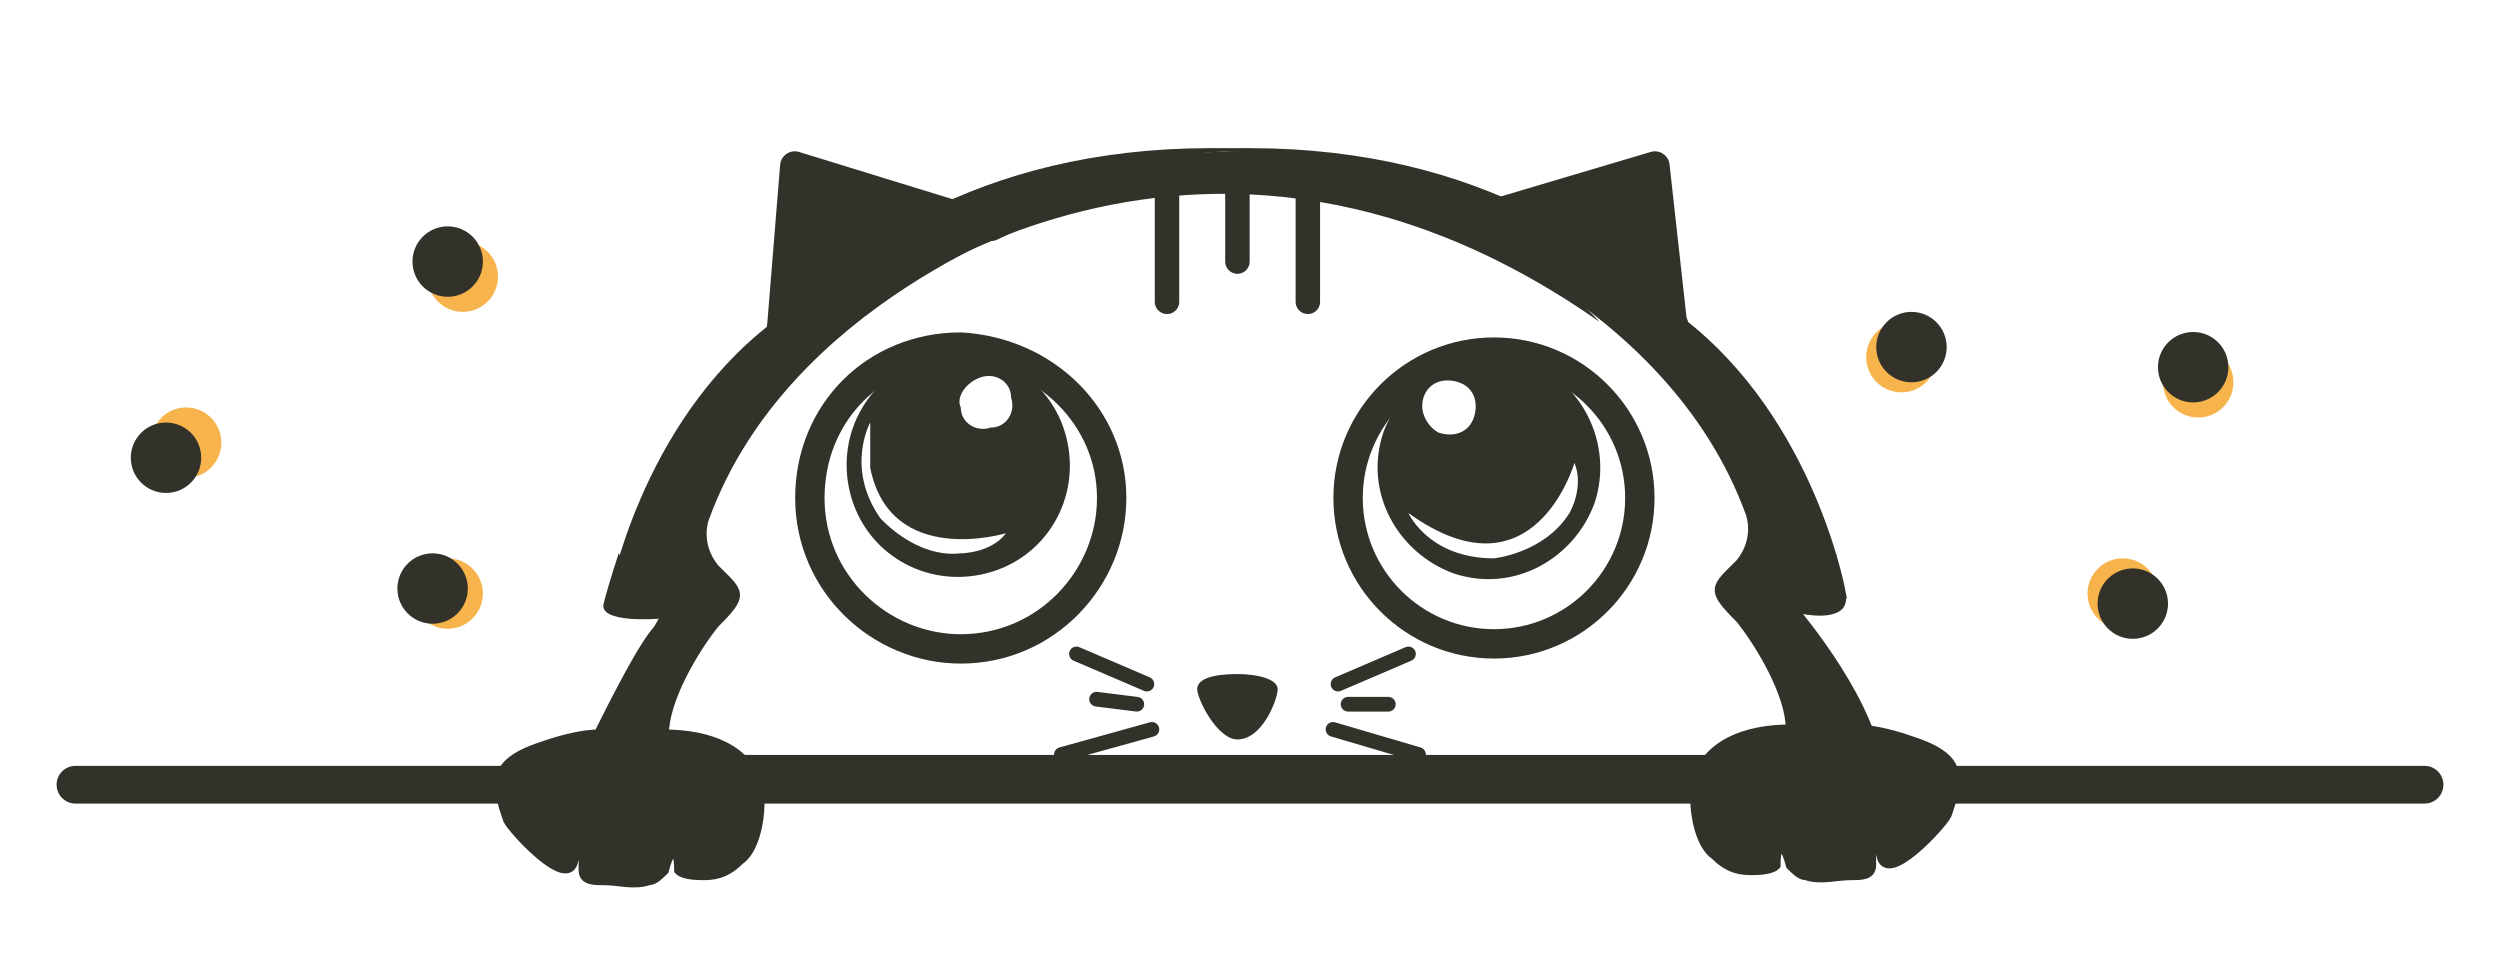
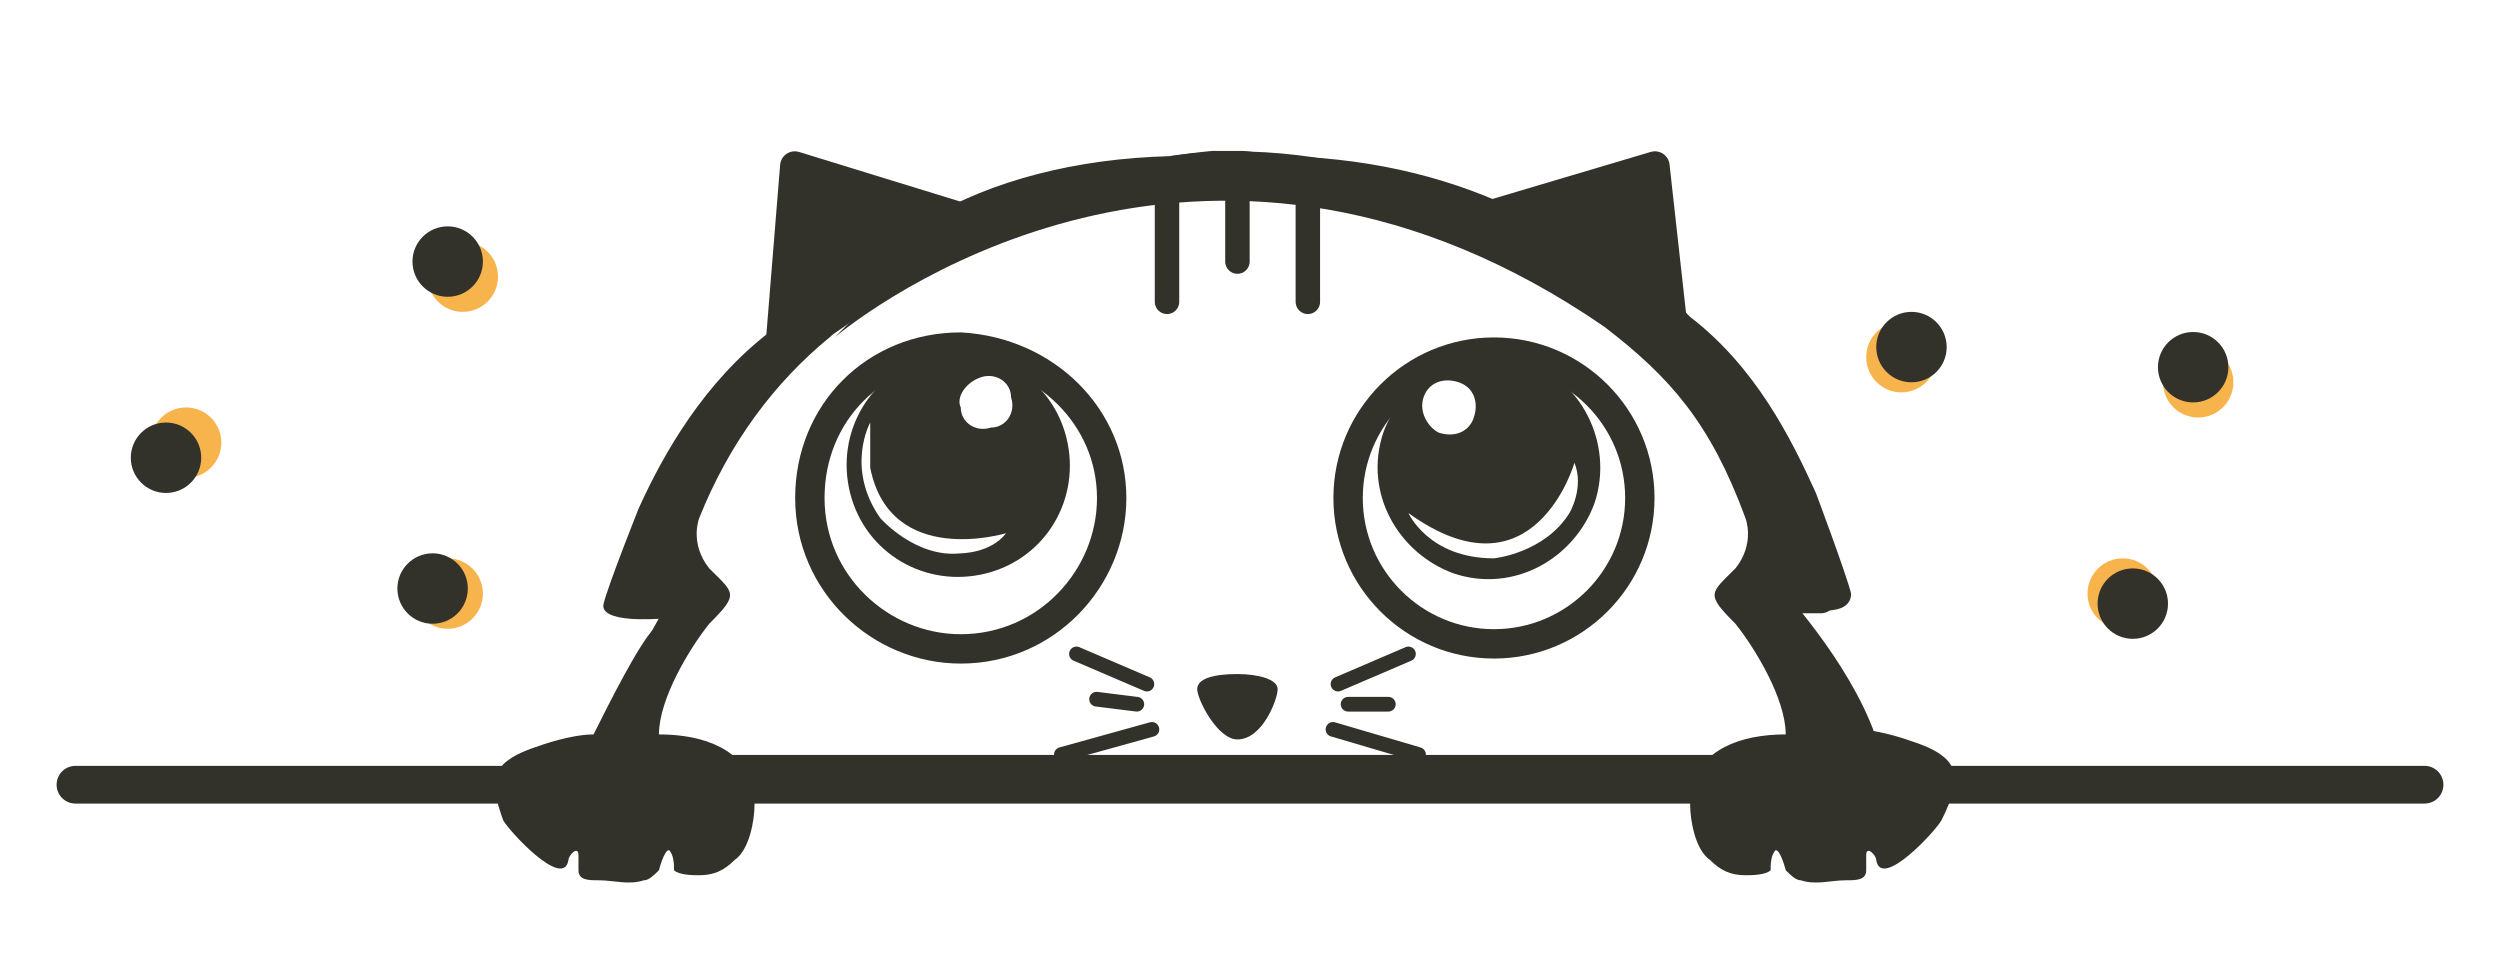
<svg xmlns="http://www.w3.org/2000/svg" version="1.1" id="Layer_1" x="0px" y="0px" viewBox="0 0 49.7 19.2" style="enable-background:new 0 0 49.7 19.2;" xml:space="preserve">
  <style type="text/css">
	.st0{fill:none;stroke:#32312A;stroke-width:0.292;stroke-linecap:round;stroke-miterlimit:10;}
	.st1{fill:none;stroke:#32312A;stroke-width:0.584;stroke-linecap:round;stroke-linejoin:round;stroke-miterlimit:10;}
	.st2{fill:none;stroke:#32312A;stroke-width:0.584;stroke-miterlimit:10;}
	.st3{fill:#32312A;}
	.st4{fill:none;stroke:#32312A;stroke-width:0.486;stroke-linecap:round;stroke-linejoin:round;stroke-miterlimit:10;}
- 	.st5{fill:#32312A;stroke:#32312A;stroke-width:0.195;stroke-linecap:round;stroke-miterlimit:10;}
- 	.st6{fill:none;stroke:#32312A;stroke-width:0.75;stroke-linecap:round;stroke-linejoin:round;stroke-miterlimit:10;}
- 	.st7{fill:#F7B34C;}
+ 	.st5{fill:none;stroke:#32312A;stroke-width:0.75;stroke-linecap:round;stroke-linejoin:round;stroke-miterlimit:10;}
+ 	.st6{fill:#F7B34C;}
</style>
  <g>
    <g>
-       <g>
-         <line class="st0" x1="28.2" y1="15" x2="26.5" y2="14.5" />
-         <line class="st0" x1="28" y1="13" x2="26.6" y2="13.6" />
-         <line class="st0" x1="27.6" y1="14" x2="26.8" y2="14" />
-       </g>
-       <g>
-         <line class="st0" x1="21.1" y1="15" x2="22.9" y2="14.5" />
-         <line class="st0" x1="21.4" y1="13" x2="22.8" y2="13.6" />
-         <line class="st0" x1="21.8" y1="13.9" x2="22.6" y2="14" />
-       </g>
-       <path class="st1" d="M24.5,3.3c1.7,0,3.3,0.4,4.7,1.1l3.7-1.1l0.4,3.6c0,0,2.8,2.8,2.9,5h-1c0,0,1.3,1.4,1.8,2.8" />
-       <path class="st1" d="M37.1,15.3H11.9c0.6-1.4,1.7-3.3,1.7-3.3h-1c0.1-2.2,2.9-5,2.9-5l0.3-3.7l3.9,1.2c1.4-0.7,3.2-1.2,4.9-1.2" />
-       <path class="st2" d="M32.6,9.9c0,1.6-1.3,2.9-2.9,2.9s-2.9-1.3-2.9-2.9S28.1,7,29.7,7C31.3,7,32.6,8.3,32.6,9.9z" />
-       <path class="st2" d="M22.1,9.9c0,1.6-1.3,3-3,3c-1.6,0-3-1.3-3-3s1.3-3,3-3C20.8,7,22.1,8.3,22.1,9.9z" />
-       <path class="st3" d="M25.4,13.7c0,0.2-0.3,1-0.8,1c-0.4,0-0.8-0.8-0.8-1s0.3-0.3,0.8-0.3C25,13.4,25.4,13.5,25.4,13.7z" />
-       <line class="st4" x1="23.2" y1="3.4" x2="23.2" y2="6" />
-       <line class="st4" x1="26" y1="3.5" x2="26" y2="6" />
-       <line class="st4" x1="24.6" y1="3.4" x2="24.6" y2="5.2" />
+       <line class="st0" x1="28.2" y1="15" x2="26.5" y2="14.5" />
+       <line class="st0" x1="28" y1="13" x2="26.6" y2="13.6" />
+       <line class="st0" x1="27.6" y1="14" x2="26.8" y2="14" />
    </g>
-     <path class="st3" d="M30.3,7.2c-1.2-0.4-2.4,0.3-2.8,1.4c-0.4,1.2,0.3,2.4,1.4,2.8c1.2,0.4,2.4-0.3,2.8-1.4   C32.1,8.8,31.4,7.5,30.3,7.2z M28.3,7.9c0.1-0.3,0.4-0.4,0.7-0.3c0.3,0.1,0.4,0.4,0.3,0.7c-0.1,0.3-0.4,0.4-0.7,0.3   C28.4,8.5,28.2,8.2,28.3,7.9z M29.7,11.1c-1.3,0-1.7-0.9-1.7-0.9c2.5,1.8,3.3-1,3.3-1c0.2,0.5-0.1,1-0.1,1   C30.7,11,29.7,11.1,29.7,11.1z" />
-     <path class="st3" d="M21.2,8.7c-0.3-1.2-1.5-1.9-2.7-1.6s-1.9,1.5-1.6,2.7s1.5,1.9,2.7,1.6C20.8,11.1,21.5,9.9,21.2,8.7z M19.5,7.5   c0.3-0.1,0.6,0.1,0.6,0.4c0.1,0.3-0.1,0.6-0.4,0.6c-0.3,0.1-0.6-0.1-0.6-0.4C19,7.9,19.2,7.6,19.5,7.5z M17.5,10.3   c-0.7-1-0.2-1.9-0.2-1.9c0,0.4,0,0.6,0,0.9c0.4,2,2.7,1.3,2.7,1.3C19.7,11,19.1,11,19.1,11C18.2,11.1,17.5,10.3,17.5,10.3z" />
-     <path class="st5" d="M19.8,4.4C19.8,4.4,19.9,4.4,19.8,4.4C19.9,4.4,19.8,4.4,19.8,4.4l-3.7-0.9L15.4,7c-0.1,0-0.1-0.7,0-0.5   c-2.6,2-3.2,5.4-3.2,5.4h1.3c0,0,0,0.1-0.4,0.6c-0.3,0.3-0.9,1.5-1.2,2.1c-0.3,0-0.7,0.1-1,0.2c-0.3,0.1-0.6,0.2-0.8,0.4   c-0.3,0.3-0.1,0.8,0,1.1c0.1,0.2,1.2,1.4,1.3,0.8c0-0.1,0.2-0.3,0.2-0.1c0,0.1,0,0.2,0,0.3c0,0.2,0.2,0.2,0.4,0.2   c0.3,0,0.6,0.1,0.9,0c0.1,0,0.2-0.1,0.3-0.2c0,0,0.1-0.4,0.2-0.4c0.1,0.1,0.1,0.3,0.1,0.4c0.1,0.1,0.4,0.1,0.5,0.1   c0.3,0,0.5-0.1,0.7-0.3c0.3-0.2,0.4-0.8,0.4-1.1c0-0.1,0-0.2,0-0.3c-0.2-0.8-1-1.1-1.9-1.1c0-0.7,0.6-1.7,1-2.2   c0.6-0.6,0.5-0.6,0-1.1c-0.4-0.5-0.2-1-0.2-1c1.6-4.4,6.7-6,6.7-6.1L19.8,4.4z" />
-     <path class="st5" d="M28.1,4.1c0,0.1,5.1,1.7,6.7,6.1c0,0,0.2,0.5-0.2,1c-0.5,0.5-0.6,0.5,0,1.1c0.4,0.5,1,1.5,1,2.2   c-0.9,0-1.7,0.3-1.9,1.1c0,0.1,0,0.2,0,0.3c0,0.3,0.1,0.9,0.4,1.1c0.2,0.2,0.4,0.3,0.7,0.3c0.1,0,0.4,0,0.5-0.1   c0-0.1,0-0.3,0.1-0.4c0.1,0,0.2,0.4,0.2,0.4c0.1,0.1,0.2,0.2,0.3,0.2c0.3,0.1,0.6,0,0.9,0c0.2,0,0.4,0,0.4-0.2c0-0.1,0-0.2,0-0.3   c0-0.2,0.2,0,0.2,0.1c0.1,0.6,1.2-0.6,1.3-0.8c0.1-0.3,0.3-0.8,0-1.1c-0.2-0.2-0.5-0.3-0.8-0.4c-0.3-0.1-0.7-0.2-1-0.2   c-0.3-0.6-0.9-1.8-1.2-2.1c-0.4-0.5-0.4-0.6-0.4-0.6h1.3c0,0-0.6-3.4-3.2-5.4c0.1-0.2,0.1,0.5,0,0.5l-0.7-3.5L29,4.3c0,0-0.1,0,0,0   c-0.1,0,0,0,0,0L28.1,4.1z" />
-     <path class="st6" d="M48.2,15.6H1.5" />
-     <circle class="st7" cx="37.8" cy="7.1" r="0.7" />
-     <circle class="st7" cx="42.2" cy="11.8" r="0.7" />
-     <circle class="st7" cx="43.7" cy="7.6" r="0.7" />
-     <circle class="st3" cx="42.4" cy="12" r="0.7" />
-     <circle class="st3" cx="43.6" cy="7.3" r="0.7" />
-     <circle class="st7" cx="9.2" cy="5.5" r="0.7" />
-     <circle class="st7" cx="8.9" cy="11.8" r="0.7" />
-     <circle class="st7" cx="3.7" cy="8.8" r="0.7" />
-     <circle class="st3" cx="8.9" cy="5.2" r="0.7" />
-     <circle class="st3" cx="8.6" cy="11.7" r="0.7" />
-     <circle class="st3" cx="3.3" cy="9.1" r="0.7" />
-     <circle class="st3" cx="38" cy="6.9" r="0.7" />
-     <path class="st3" d="M12.9,10.4c0,0,2.6-8.2,12.5-7.4C25.4,3.1,18.6,2,12.9,10.4z" />
-     <path class="st3" d="M36,10.4c0,0-2.6-8.2-12.5-7.4C23.4,3.1,30.3,2,36,10.4z" />
-     <path class="st3" d="M35.8,12.2c0,0,0.9,0.2,0.9-0.3c-0.1-0.4-0.2-0.9-0.2-0.9L35.8,12.2z" />
-     <path class="st3" d="M13.1,12.3c0,0-1.2,0.1-1.1-0.3c0.1-0.4,0.3-1,0.3-1L13.1,12.3z" />
-     <path class="st3" d="M16.5,6.7c0,0,6.9-6.2,15.3-0.3C31.8,6.4,25.3-1,16.5,6.7z" />
+     <g>
+       <line class="st0" x1="21.1" y1="15" x2="22.9" y2="14.5" />
+       <line class="st0" x1="21.4" y1="13" x2="22.8" y2="13.6" />
+       <line class="st0" x1="21.8" y1="13.9" x2="22.6" y2="14" />
+     </g>
+     <path class="st1" d="M24.5,3.3c1.7,0,3.3,0.4,4.7,1.1l3.7-1.1l0.4,3.6c0,0,2.8,2.8,2.9,5h-1c0,0,1.3,1.4,1.8,2.8" />
+     <path class="st1" d="M37.1,15.3H11.9c0.6-1.4,1.7-3.3,1.7-3.3h-1c0.1-2.2,2.9-5,2.9-5l0.3-3.7l3.9,1.2c1.4-0.7,3.2-1.2,4.9-1.2" />
+     <path class="st2" d="M32.6,9.9c0,1.6-1.3,2.9-2.9,2.9s-2.9-1.3-2.9-2.9S28.1,7,29.7,7C31.3,7,32.6,8.3,32.6,9.9z" />
+     <path class="st2" d="M22.1,9.9c0,1.6-1.3,3-3,3c-1.6,0-3-1.3-3-3s1.3-3,3-3C20.8,7,22.1,8.3,22.1,9.9z" />
+     <path class="st3" d="M25.4,13.7c0,0.2-0.3,1-0.8,1c-0.4,0-0.8-0.8-0.8-1s0.3-0.3,0.8-0.3C25,13.4,25.4,13.5,25.4,13.7z" />
+     <line class="st4" x1="23.2" y1="3.4" x2="23.2" y2="6" />
+     <line class="st4" x1="26" y1="3.5" x2="26" y2="6" />
+     <line class="st4" x1="24.6" y1="3.4" x2="24.6" y2="5.2" />
+   </g>
+   <path class="st3" d="M30.3,7.2c-1.2-0.4-2.4,0.3-2.8,1.4c-0.4,1.2,0.3,2.4,1.4,2.8c1.2,0.4,2.4-0.3,2.8-1.4  C32.1,8.8,31.4,7.5,30.3,7.2z M28.3,7.9c0.1-0.3,0.4-0.4,0.7-0.3c0.3,0.1,0.4,0.4,0.3,0.7c-0.1,0.3-0.4,0.4-0.7,0.3  C28.4,8.5,28.2,8.2,28.3,7.9z M29.7,11.1c-1.3,0-1.7-0.9-1.7-0.9c2.5,1.8,3.3-1,3.3-1c0.2,0.5-0.1,1-0.1,1  C30.7,11,29.7,11.1,29.7,11.1z" />
+   <path class="st3" d="M21.2,8.7c-0.3-1.2-1.5-1.9-2.7-1.6s-1.9,1.5-1.6,2.7s1.5,1.9,2.7,1.6C20.8,11.1,21.5,9.9,21.2,8.7z M19.5,7.5  c0.3-0.1,0.6,0.1,0.6,0.4c0.1,0.3-0.1,0.6-0.4,0.6c-0.3,0.1-0.6-0.1-0.6-0.4C19,7.9,19.2,7.6,19.5,7.5z M17.5,10.3  c-0.7-1-0.2-1.9-0.2-1.9c0,0.4,0,0.6,0,0.9c0.4,2,2.7,1.3,2.7,1.3C19.7,11,19.1,11,19.1,11C18.2,11.1,17.5,10.3,17.5,10.3z" />
+   <path class="st5" d="M48.2,15.6H1.5" />
+   <circle class="st6" cx="37.8" cy="7.1" r="0.7" />
+   <circle class="st6" cx="42.2" cy="11.8" r="0.7" />
+   <circle class="st6" cx="43.7" cy="7.6" r="0.7" />
+   <circle class="st3" cx="42.4" cy="12" r="0.7" />
+   <circle class="st3" cx="43.6" cy="7.3" r="0.7" />
+   <circle class="st6" cx="9.2" cy="5.5" r="0.7" />
+   <circle class="st6" cx="8.9" cy="11.8" r="0.7" />
+   <circle class="st6" cx="3.7" cy="8.8" r="0.7" />
+   <circle class="st3" cx="8.9" cy="5.2" r="0.7" />
+   <circle class="st3" cx="8.6" cy="11.7" r="0.7" />
+   <circle class="st3" cx="3.3" cy="9.1" r="0.7" />
+   <circle class="st3" cx="38" cy="6.9" r="0.7" />
+   <g>
+     <path class="st3" d="M15.3,6.5C15.4,6.5,15.4,6.5,15.3,6.5C15.4,6.4,15.4,6.4,15.3,6.5z" />
+     <path class="st3" d="M33.4,6.4C33.4,6.4,33.4,6.4,33.4,6.4C33.4,6.4,33.4,6.3,33.4,6.4z" />
+     <path class="st3" d="M38.7,15.1c-0.2-0.2-0.5-0.3-0.8-0.4c-0.3-0.1-0.7-0.2-1-0.2c-0.3-0.6-0.9-1.8-1.2-2.1   c-0.4-0.5-0.4-0.6-0.4-0.6h0.6l0,0.3c0,0,0.9,0.2,0.9-0.3c-0.1-0.4-0.7-2-0.7-2l0,0c-0.5-1.1-1.2-2.5-2.5-3.5c0,0,0,0,0,0   c-0.1-0.1-0.1-0.1-0.2-0.2l-0.6-2.9L30,4.1c-1.3-0.6-2.9-1-4.8-1c-0.2,0-0.4,0-0.8,0c-0.4,0-0.7,0-0.8,0c-1.9,0-3.6,0.4-4.9,1.1   l-2.8-0.6l-0.4,2.8c-0.1,0.1-0.1,0.1-0.2,0.2c0,0,0,0,0,0c-1.3,1-2.1,2.4-2.6,3.5l0,0c0,0-0.6,1.5-0.7,1.9   c-0.1,0.4,1.1,0.3,1.1,0.3l-0.1-0.4h0.4c0,0,0,0.1-0.4,0.6c-0.3,0.3-0.9,1.5-1.2,2.1c-0.3,0-0.7,0.1-1,0.2   c-0.3,0.1-0.6,0.2-0.8,0.4c-0.3,0.3-0.1,0.8,0,1.1c0.1,0.2,1.2,1.4,1.3,0.8c0-0.1,0.2-0.3,0.2-0.1c0,0.1,0,0.2,0,0.3   c0,0.2,0.2,0.2,0.4,0.2c0.3,0,0.6,0.1,0.9,0c0.1,0,0.2-0.1,0.3-0.2c0,0,0.1-0.4,0.2-0.4c0.1,0.1,0.1,0.3,0.1,0.4   c0.1,0.1,0.4,0.1,0.5,0.1c0.3,0,0.5-0.1,0.7-0.3c0.3-0.2,0.4-0.8,0.4-1.1c0-0.1,0-0.2,0-0.3c-0.2-0.8-1-1.1-1.9-1.1   c0-0.7,0.6-1.7,1-2.2c0.6-0.6,0.5-0.6,0-1.1c-0.4-0.5-0.2-1-0.2-1c0.6-1.5,1.5-2.7,2.6-3.6c0,0,0.1-0.1,0.1-0.1   c0,0-0.1,0.1-0.1,0.1c0.1-0.1,0.3-0.2,0.4-0.3c-0.1,0.1-0.2,0.2-0.3,0.3c1.1-0.9,7.6-5.5,15.3-0.2l0,0c1.3,1,2.1,1.9,2.8,3.8   c0,0,0.2,0.5-0.2,1c-0.5,0.5-0.6,0.5,0,1.1c0.4,0.5,1,1.5,1,2.2c-0.9,0-1.7,0.3-1.9,1.1c0,0.1,0,0.2,0,0.3c0,0.3,0.1,0.9,0.4,1.1   c0.2,0.2,0.4,0.3,0.7,0.3c0.1,0,0.4,0,0.5-0.1c0-0.1,0-0.3,0.1-0.4c0.1,0,0.2,0.4,0.2,0.4c0.1,0.1,0.2,0.2,0.3,0.2   c0.3,0.1,0.6,0,0.9,0c0.2,0,0.4,0,0.4-0.2c0-0.1,0-0.2,0-0.3c0-0.2,0.2,0,0.2,0.1c0.1,0.6,1.2-0.6,1.3-0.8   C38.8,15.9,39,15.4,38.7,15.1z M29,4.3c-2.1-1.1-5.3-1.9-9.1,0.1l-0.1,0l-0.3-0.1c1.9-0.9,3.5-1.2,4.6-1.3c0.1,0,0.2,0,0.3,0   c0.1,0,0.2,0,0.3,0c1,0.1,2.6,0.3,4.5,1.2L29,4.3z" />
  </g>
</svg>
